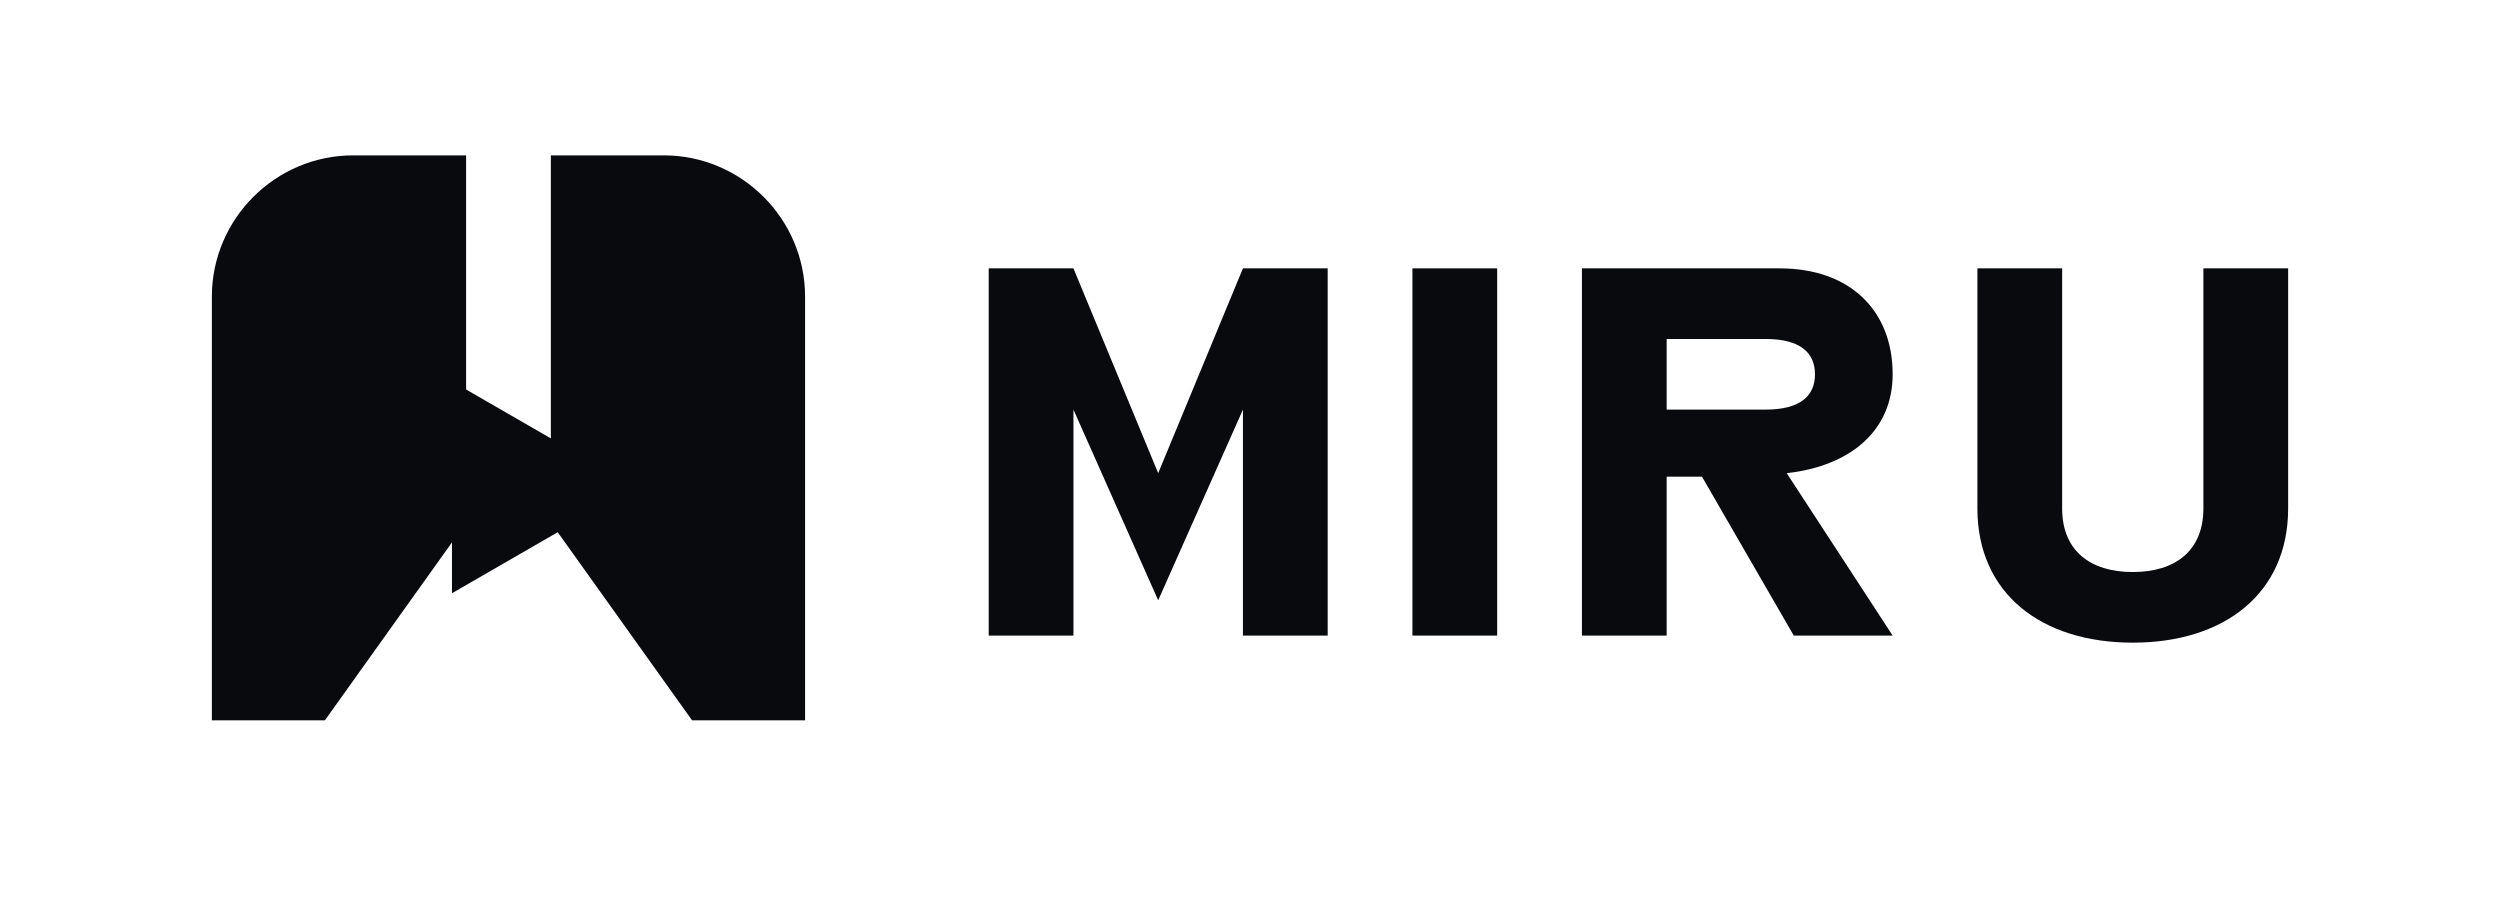
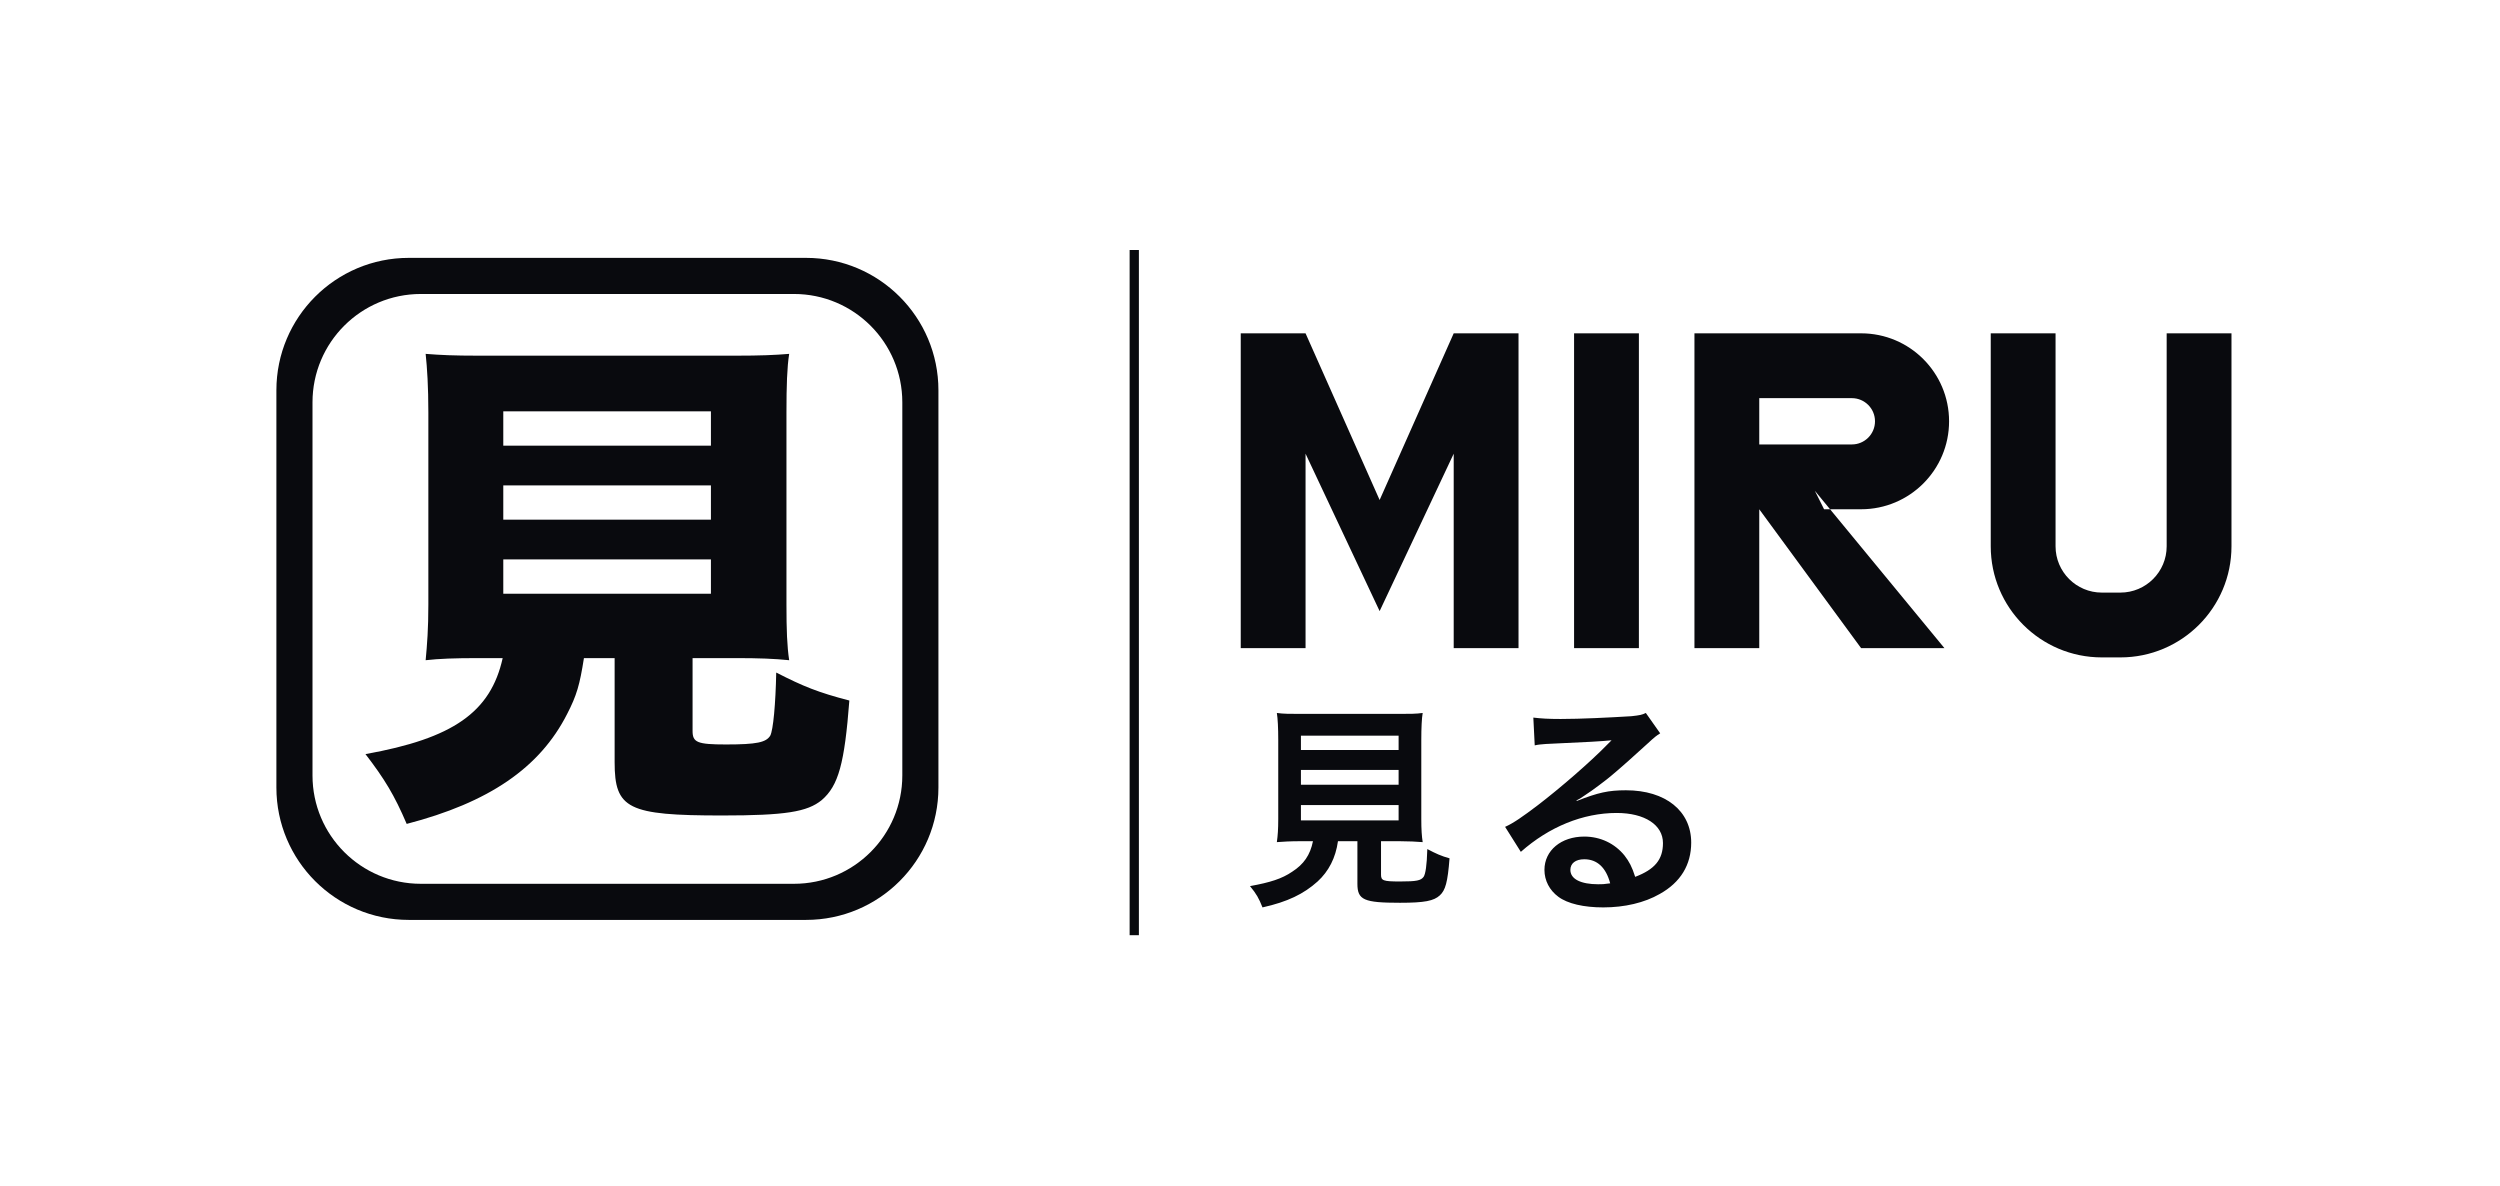
- <svg xmlns="http://www.w3.org/2000/svg" viewBox="0 0 708 256" width="708" height="256" role="img" aria-labelledby="titleCLockup">
-   <g id="symbol" transform="translate(16, 0)">
-     <path fill="#090A0E" d="     M 44 204     L 44 84     C 44 62, 62 44, 84 44     L 116 44     L 116 148     L 76 204 Z   " />
-     <path fill="#090A0E" d="     M 212 204     L 212 84     C 212 62, 194 44, 172 44     L 140 44     L 140 148     L 180 204 Z   " />
-     <path fill="#090A0E" d="     M 112 108     L 112 168     L 164 138 Z   " />
+ <svg xmlns="http://www.w3.org/2000/svg" viewBox="0 0 540 256" width="540" height="256" role="img" aria-label="Miru Lockup Concept C">
+   <g transform="translate(48, 44) scale(0.65)">
+     <path fill="#090A0E" fill-rule="evenodd" d="M 62 18   H 194   A 44 44 0 0 1 238 62   V 194   A 44 44 0 0 1 194 238   H 62   A 44 44 0 0 1 18 194   V 62   A 44 44 0 0 1 62 18   Z   M 66 30   A 36 36 0 0 0 30 66   V 190   A 36 36 0 0 0 66 226   H 190   A 36 36 0 0 0 226 190   V 66   A 36 36 0 0 0 190 30   H 66   Z M 93.2 151.0 C 89.2 169.0 76.7 177.7 47.6 182.9 C 53.9 191.1 57.2 196.5 61.3 206.1 C 88.6 199.0 105.5 187.5 114.6 169.6 C 117.8 163.4 118.8 159.9 120.2 151.0 L 130.4 151.0 L 130.4 185.6 C 130.4 201.1 134.8 203.3 166.1 203.3 C 187.2 203.3 194.4 202.1 199.2 198.2 C 204.8 193.4 206.8 186.0 208.4 165.1 C 198.0 162.4 193.1 160.4 184.1 155.8 C 183.9 166.1 183.1 175.0 182.1 176.8 C 180.7 179.0 177.7 179.7 167.4 179.7 C 157.8 179.7 156.3 179.0 156.3 175.2 L 156.3 151.0 L 170.6 151.0 C 178.5 151.0 183.4 151.2 188.4 151.7 C 187.7 147.0 187.5 141.7 187.5 133.2 L 187.5 69.4 C 187.5 60.5 187.7 54.4 188.4 49.9 C 183.6 50.3 178.8 50.5 170.7 50.5 L 85.1 50.5 C 77.0 50.5 72.6 50.3 67.6 49.9 C 68.1 54.6 68.5 60.8 68.5 69.4 L 68.5 133.2 C 68.5 141.2 68.1 146.4 67.6 151.7 C 72.1 151.2 77.0 151.0 85.3 151.0 Z M 93.4 69.0 L 162.4 69.0 L 162.4 80.4 L 93.4 80.4 Z M 93.4 93.6 L 162.4 93.6 L 162.4 105.0 L 93.4 105.0 Z M 93.4 118.2 L 162.4 118.2 L 162.4 129.6 L 93.4 129.6 Z" />
  </g>
-   <g id="wordmark">
-     <path fill="#090A0E" d="M 280 180 L 280 76 L 304 76 L 328 134 L 352 76 L 376 76 L 376 180 L 352 180 L 352 116 L 328 170 L 304 116 L 304 180 Z" />
-     <path fill="#090A0E" d="M 400 76 L 424 76 L 424 180 L 400 180 Z" />
-     <path fill="#090A0E" fill-rule="evenodd" d="       M 448 180 L 448 76 L 504 76 C 524 76, 536 88, 536 106 C 536 122, 524 132, 506 134 L 536 180 L 508 180 L 482 135 L 472 135 L 472 180 Z       M 472 96 L 500 96 C 510 96, 514 100, 514 106 C 514 112, 510 116, 500 116 L 472 116 Z     " />
-     <path fill="#090A0E" d="M 560 76 L 584 76 L 584 144 C 584 156, 592 162, 604 162 C 616 162, 624 156, 624 144 L 624 76 L 648 76 L 648 144 C 648 168, 630 182, 604 182 C 578 182, 560 168, 560 144 Z" />
-   </g>
+   <path fill="#090A0E" fill-rule="evenodd" d="M 244 54 H 246 V 202 H 244 Z M 268 140 V 72 H 282 L 298 108 L 314 72 H 328 V 140 H 314 V 98 L 298 132 L 282 98 V 140 Z M 340 72 H 354 V 140 H 340 Z    M 366 72 H 402 A 19 19 0 0 1 421 91 A 19 19 0 0 1 402 110 H 380 V 140 H 366 Z   M 380 86 H 400 A 5 5 0 0 1 405 91 A 5 5 0 0 1 400 96 H 380 Z   M 392 106 L 420 140 H 402 L 380 110 H 394 Z     M 430 72 H 444 V 118 A 10 10 0 0 0 454 128 H 458 A 10 10 0 0 0 468 118 V 72 H 482 V 118 A 24 24 0 0 1 458 142 H 454 A 24 24 0 0 1 430 118 Z  M 283.6 181.7 C 283.0 184.7 281.6 186.7 279.1 188.3 C 276.9 189.8 274.4 190.6 270.0 191.4 C 271.4 193.1 271.9 194.0 272.7 196.0 C 278.1 194.8 281.6 193.1 284.6 190.4 C 287.0 188.2 288.5 185.3 289.0 181.7 L 293.2 181.7 L 293.2 190.9 C 293.2 194.4 294.6 195.0 302.4 195.0 C 307.7 195.0 309.7 194.6 311.0 193.4 C 312.2 192.3 312.7 190.6 313.1 185.4 C 311.3 184.9 310.2 184.4 308.3 183.4 C 308.2 187.0 307.9 188.8 307.5 189.4 C 306.9 190.2 306.0 190.4 302.4 190.4 C 298.7 190.4 298.3 190.2 298.3 188.9 L 298.3 181.7 L 302.3 181.7 C 304.2 181.7 306.1 181.8 307.3 181.9 C 307.1 180.6 307.0 179.2 307.0 176.9 L 307.0 159.8 C 307.0 157.3 307.1 155.1 307.3 154.0 C 305.9 154.2 304.5 154.2 302.3 154.2 L 280.8 154.2 C 278.6 154.2 277.2 154.2 275.8 154.0 C 276.0 155.2 276.1 157.3 276.1 159.8 L 276.1 176.9 C 276.1 179.1 276.0 180.5 275.8 181.9 C 277.1 181.8 278.7 181.7 280.9 181.7 Z M 281.0 158.9 L 302.1 158.9 L 302.1 162.0 L 281.0 162.0 Z M 281.0 166.3 L 302.1 166.3 L 302.1 169.5 L 281.0 169.5 Z M 281.0 173.9 L 302.1 173.9 L 302.1 177.2 L 281.0 177.2 Z M 340.5 172.9 C 341.3 172.5 341.3 172.5 342.6 171.6 C 343.6 171.0 347.2 168.3 348.1 167.5 C 349.8 166.1 353.5 162.8 356.0 160.5 C 357.4 159.2 357.8 158.9 358.6 158.4 L 355.5 154.0 C 354.7 154.4 354.2 154.5 352.4 154.7 C 347.5 155.0 341.4 155.3 337.1 155.3 C 334.4 155.3 332.9 155.2 331.2 155.0 L 331.5 161.0 C 332.4 160.8 332.8 160.8 333.9 160.7 C 343.0 160.3 346.2 160.1 348.1 159.9 L 348.1 159.9 C 347.8 160.2 347.3 160.7 347.2 160.8 C 343.4 164.7 336.9 170.3 332.2 173.9 C 328.9 176.4 326.9 177.8 325.1 178.6 L 328.5 184.0 C 334.6 178.6 341.9 175.6 349.2 175.6 C 355.3 175.6 359.2 178.2 359.2 182.1 C 359.2 185.7 357.4 187.8 353.2 189.4 C 352.5 187.2 351.9 186.1 350.9 184.8 C 348.8 182.2 345.7 180.7 342.2 180.7 C 337.2 180.7 333.6 183.7 333.6 187.9 C 333.6 190.2 334.7 192.3 336.6 193.7 C 338.6 195.2 342.1 196.0 346.3 196.0 C 350.9 196.0 355.2 195.0 358.5 193.1 C 363.0 190.6 365.3 186.8 365.3 182.0 C 365.3 175.2 359.8 170.7 351.2 170.7 C 347.4 170.7 345.2 171.2 340.6 173.0 Z M 347.8 190.8 C 346.4 191.0 346.1 191.0 345.2 191.0 C 341.5 191.0 339.2 189.9 339.2 187.9 C 339.2 186.5 340.3 185.6 342.2 185.6 C 345.0 185.6 346.9 187.4 347.8 190.8 Z" />
</svg>
